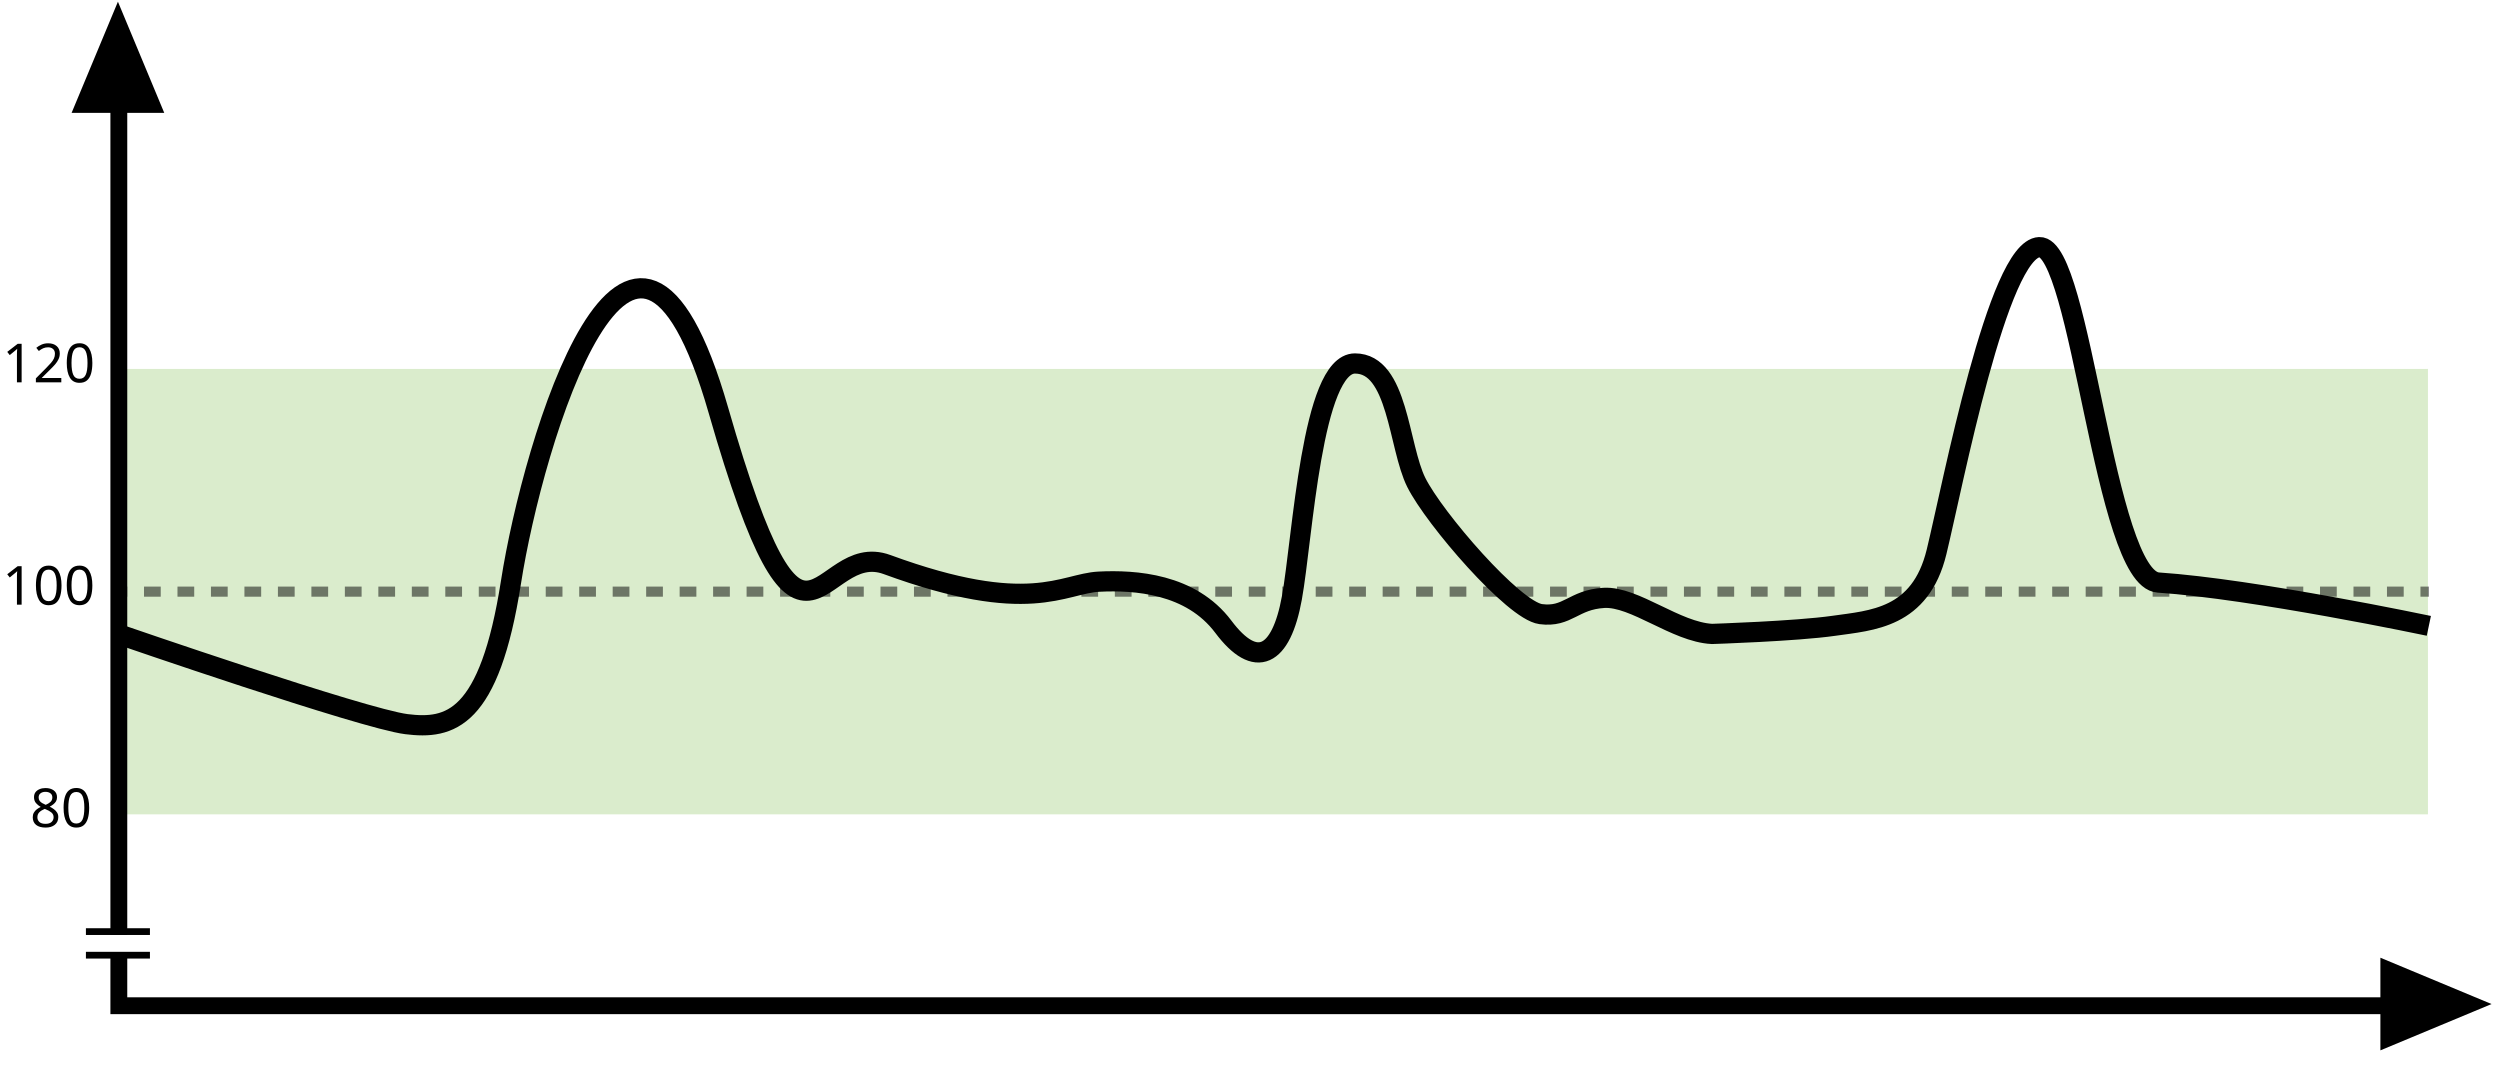
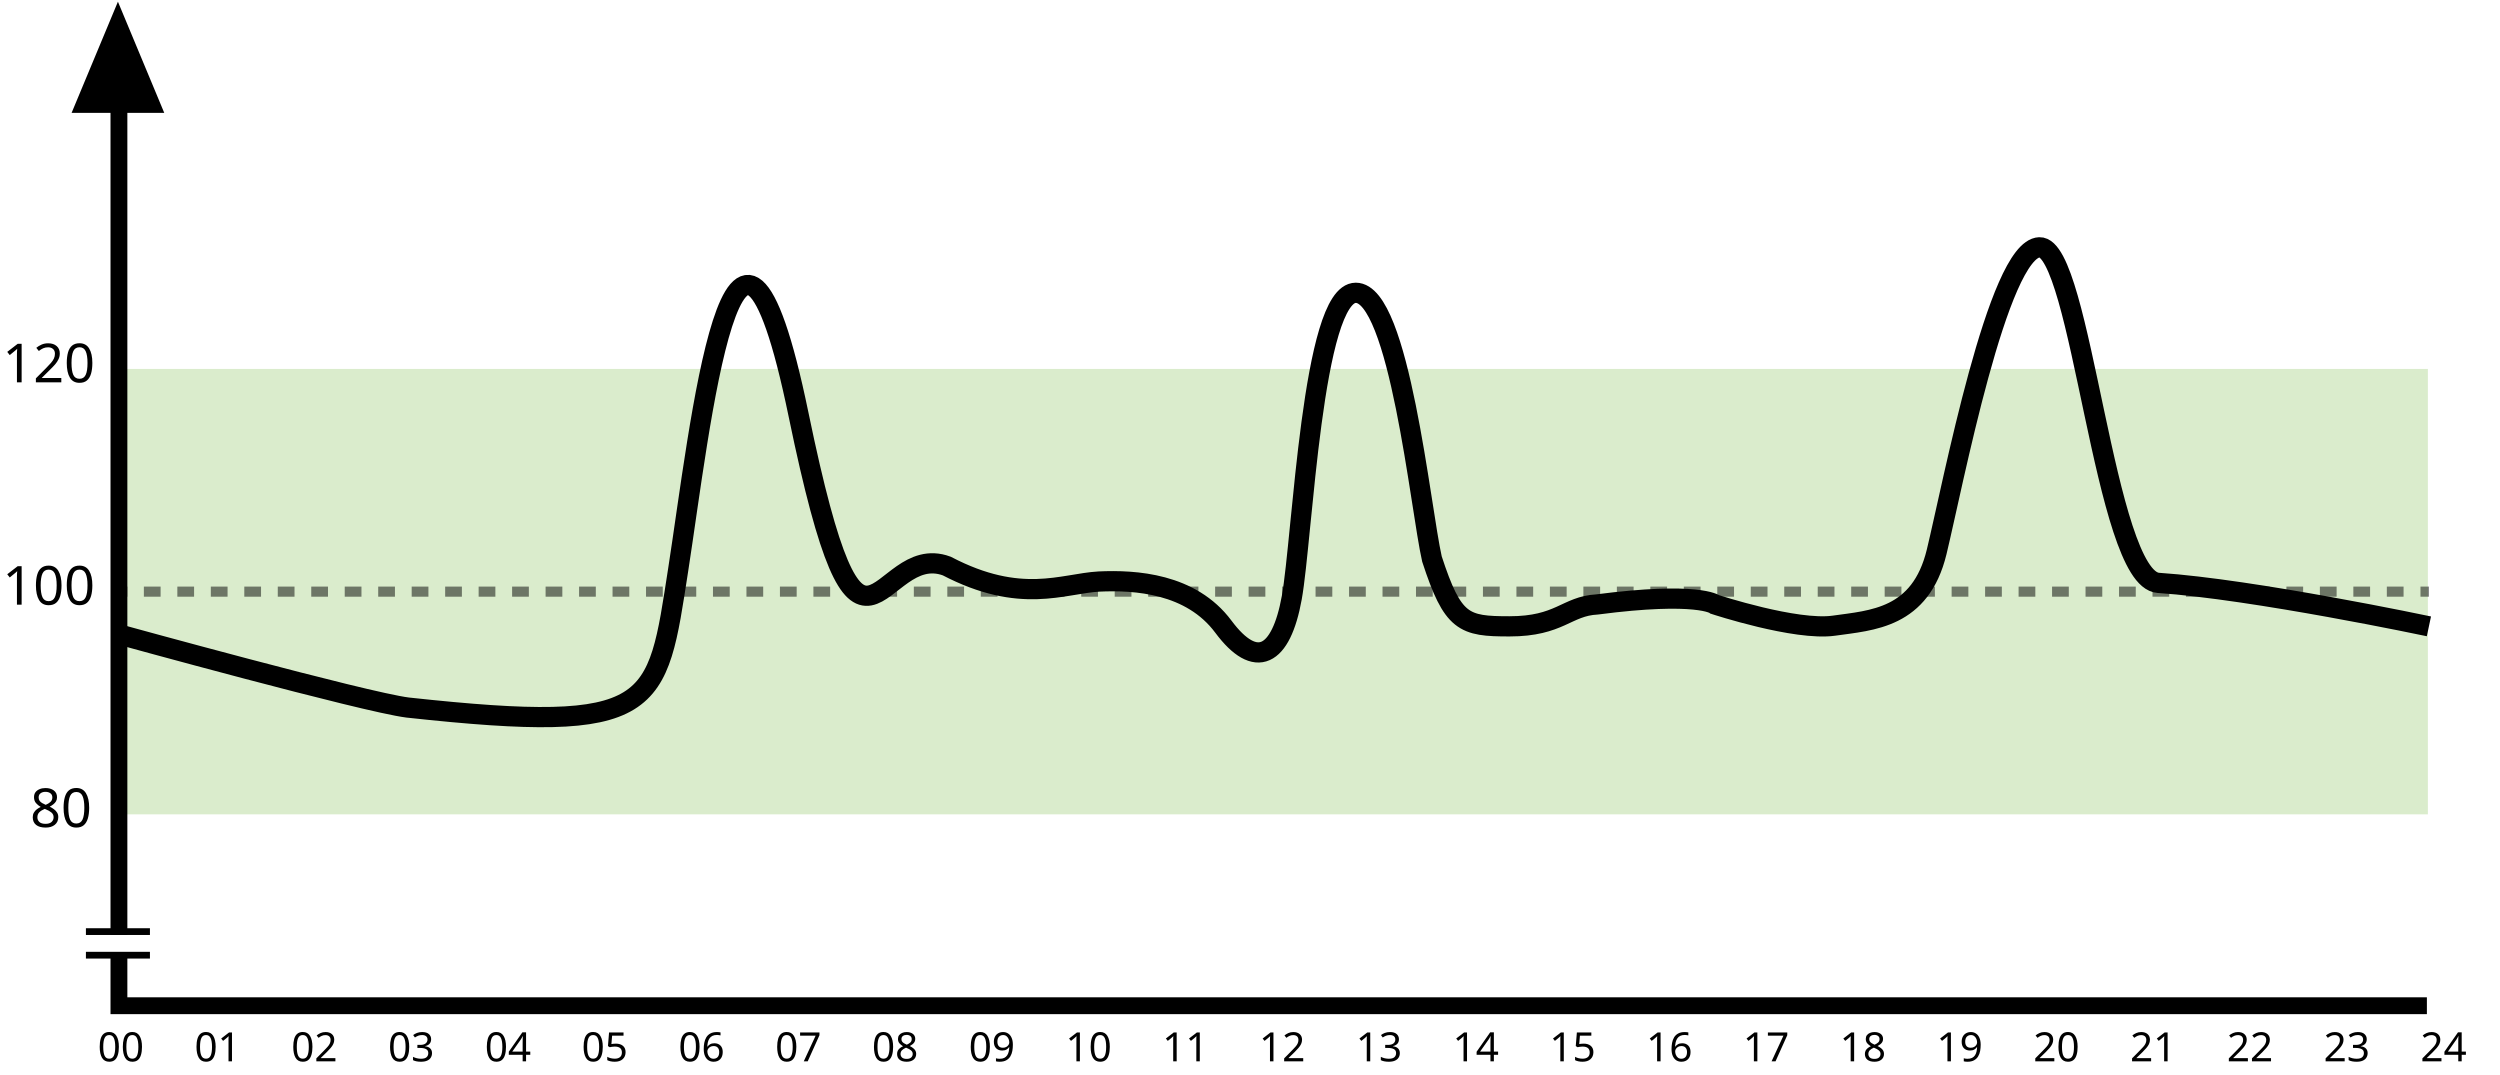
- <svg xmlns="http://www.w3.org/2000/svg" version="1.1" x="0px" y="0px" viewBox="0 0 742 319" style="enable-background:new 0 0 742 319;" xml:space="preserve">
+ <svg xmlns="http://www.w3.org/2000/svg" version="1.1" id="Layer_1" x="0px" y="0px" viewBox="0 0 742 319" style="enable-background:new 0 0 742 319;" xml:space="preserve">
  <style type="text/css">
- 	.st0{opacity:0.47;fill:#B1D793;}
+ 	.st0{opacity:0.47;fill:#B1D793;enable-background:new    ;}
	.st1{opacity:0.5;}
	.st2{fill:none;stroke:#000000;stroke-width:3;stroke-miterlimit:10;}
	.st3{fill:none;stroke:#000000;stroke-width:3;stroke-miterlimit:10;stroke-dasharray:4.968,4.968;}
	.st4{stroke:#000000;stroke-width:5;stroke-miterlimit:10;}
	.st5{fill:none;stroke:#000000;stroke-width:5;stroke-miterlimit:10;}
	.st6{fill:none;stroke:#000000;stroke-width:2;stroke-miterlimit:10;}
	.st7{fill:none;stroke:#000000;stroke-width:6;stroke-miterlimit:10;}
- 	.st8{font-family:'MyriadPro-Regular';}
+ 	.st8{font-family:'ArialMT';}
	.st9{font-size:16px;}
+ 	.st10{font-family:'MyriadPro-Regular';}
+ 	.st11{font-size:12px;}
</style>
  <g id="Layer_3">
-     <rect x="35" y="109.5" class="st0" width="685.62" height="132.2" />
+     <rect x="35" y="109.5" class="st0" width="685.6" height="132.2" />
    <g class="st1">
      <g>
-         <line class="st2" x1="35.27" y1="175.6" x2="37.77" y2="175.6" />
-         <line class="st3" x1="42.74" y1="175.6" x2="715.9" y2="175.6" />
-         <line class="st2" x1="718.39" y1="175.6" x2="720.89" y2="175.6" />
+         <line class="st2" x1="35.3" y1="175.6" x2="37.8" y2="175.6" />
+         <line class="st3" x1="42.7" y1="175.6" x2="715.9" y2="175.6" />
+         <line class="st2" x1="718.4" y1="175.6" x2="720.9" y2="175.6" />
      </g>
    </g>
    <polygon class="st4" points="35,7 25,31 35,31 45,31  " />
-     <polygon class="st4" points="733,298 709,288 709,298 709,308  " />
  </g>
  <g id="Layer_4">
-     <line class="st5" x1="35.27" y1="17.78" x2="35.27" y2="277.5" />
-     <polyline class="st5" points="35.27,283.5 35.27,298.5 720.35,298.5  " />
+     <line class="st5" x1="35.3" y1="17.8" x2="35.3" y2="277.5" />
+     <polyline class="st5" points="35.3,283.5 35.3,298.5 720.3,298.5  " />
    <line class="st6" x1="25.5" y1="276.5" x2="44.5" y2="276.5" />
    <line class="st6" x1="25.5" y1="283.5" x2="44.5" y2="283.5" />
  </g>
-   <g id="Layer_2">
-     <path class="st7" d="M35,188.17c0,0,72.79,25.16,85.64,26.76s24.62-1.07,31.04-42.28s35.86-140.23,61.55-50.85   s28.93,38.01,50.04,45.76c42.28,15.52,52.18,5.62,62.89,5.08c10.7-0.54,27.3,0.54,36.93,13.38s17.13,9.1,20.34-8.56   s5.89-69.58,18.73-69.58s12.85,24.62,18.2,35.32c5.35,10.7,28.9,38,36.93,39.07c8.03,1.07,9.63-4.28,18.73-4.82   c9.1-0.54,21.41,10.17,32.11,10.7c0,0,24.89-0.8,36.13-2.41c11.24-1.61,25.69-2.14,30.51-21.94s18.2-89.92,30.51-90.45   c12.4-0.54,19.27,98.48,35.32,99.55c28.3,1.89,80.28,12.85,80.28,12.85" />
+   <g>
+     <path class="st7" d="M35,188.2c0,0,73.2,20.2,86,21.8c74.4,8.1,73.9,0.2,80.3-41S218,31,237,123c18.8,91.1,22.9,37.2,44,45   c22,11.5,34.4,5.2,45.2,4.6c10.7-0.5,27.3,0.5,36.9,13.4s17.1,9.1,20.3-8.6s6.1-90.5,19-90.5s19.2,64.1,22.6,79   c6.2,19,9.4,20,23,20c15,0,16.9-6,26-6.5c30-3.9,35,0,35,0s24,7.9,35.3,6.3s25.7-2.1,30.5-21.9s18.2-89.9,30.5-90.4   c12.4-0.5,19.3,98.5,35.3,99.6c28.3,1.9,80.3,12.9,80.3,12.9" />
    <text transform="matrix(1 0 0 1 0.7314 179.4688)" class="st8 st9">100</text>
    <text transform="matrix(1 0 0 1 8.939 245.4688)" class="st8 st9">80</text>
    <text transform="matrix(1 0 0 1 0.7314 113.4688)" class="st8 st9">120</text>
  </g>
+   <text transform="matrix(1 0 0 1 29 315)" class="st10 st11">00</text>
+   <text transform="matrix(1 0 0 1 57.7246 315)" class="st10 st11">01</text>
+   <text transform="matrix(1 0 0 1 86.4491 315)" class="st10 st11">02</text>
+   <text transform="matrix(1 0 0 1 115.1737 315)" class="st10 st11">03</text>
+   <text transform="matrix(1 0 0 1 143.8983 315)" class="st10 st11">04</text>
+   <text transform="matrix(1 0 0 1 172.6228 315)" class="st10 st11">05</text>
+   <text transform="matrix(1 0 0 1 201.3474 315)" class="st10 st11">06</text>
+   <text transform="matrix(1 0 0 1 230.072 315)" class="st10 st11">07</text>
+   <text transform="matrix(1 0 0 1 258.7966 315)" class="st10 st11">08</text>
+   <text transform="matrix(1 0 0 1 287.5211 315)" class="st10 st11">09</text>
+   <text transform="matrix(1 0 0 1 316.2457 315)" class="st10 st11">10</text>
+   <text transform="matrix(1 0 0 1 344.9702 315)" class="st10 st11">11</text>
+   <text transform="matrix(1 0 0 1 373.6948 315)" class="st10 st11">12</text>
+   <text transform="matrix(1 0 0 1 402.4194 315)" class="st10 st11">13</text>
+   <text transform="matrix(1 0 0 1 431.144 315)" class="st10 st11">14</text>
+   <text transform="matrix(1 0 0 1 459.8685 315)" class="st10 st11">15</text>
+   <text transform="matrix(1 0 0 1 488.5931 315)" class="st10 st11">16</text>
+   <text transform="matrix(1 0 0 1 517.3176 315)" class="st10 st11">17</text>
+   <text transform="matrix(1 0 0 1 546.0422 315)" class="st10 st11">18</text>
+   <text transform="matrix(1 0 0 1 574.7668 315)" class="st10 st11">19</text>
+   <text transform="matrix(1 0 0 1 603.4914 315)" class="st10 st11">20</text>
+   <text transform="matrix(1 0 0 1 632.2159 315)" class="st10 st11">21</text>
+   <text transform="matrix(1 0 0 1 660.9405 315)" class="st10 st11">22</text>
+   <text transform="matrix(1 0 0 1 689.6651 315)" class="st10 st11">23</text>
+   <text transform="matrix(1 0 0 1 718.39 315)" class="st10 st11">24</text>
</svg>
